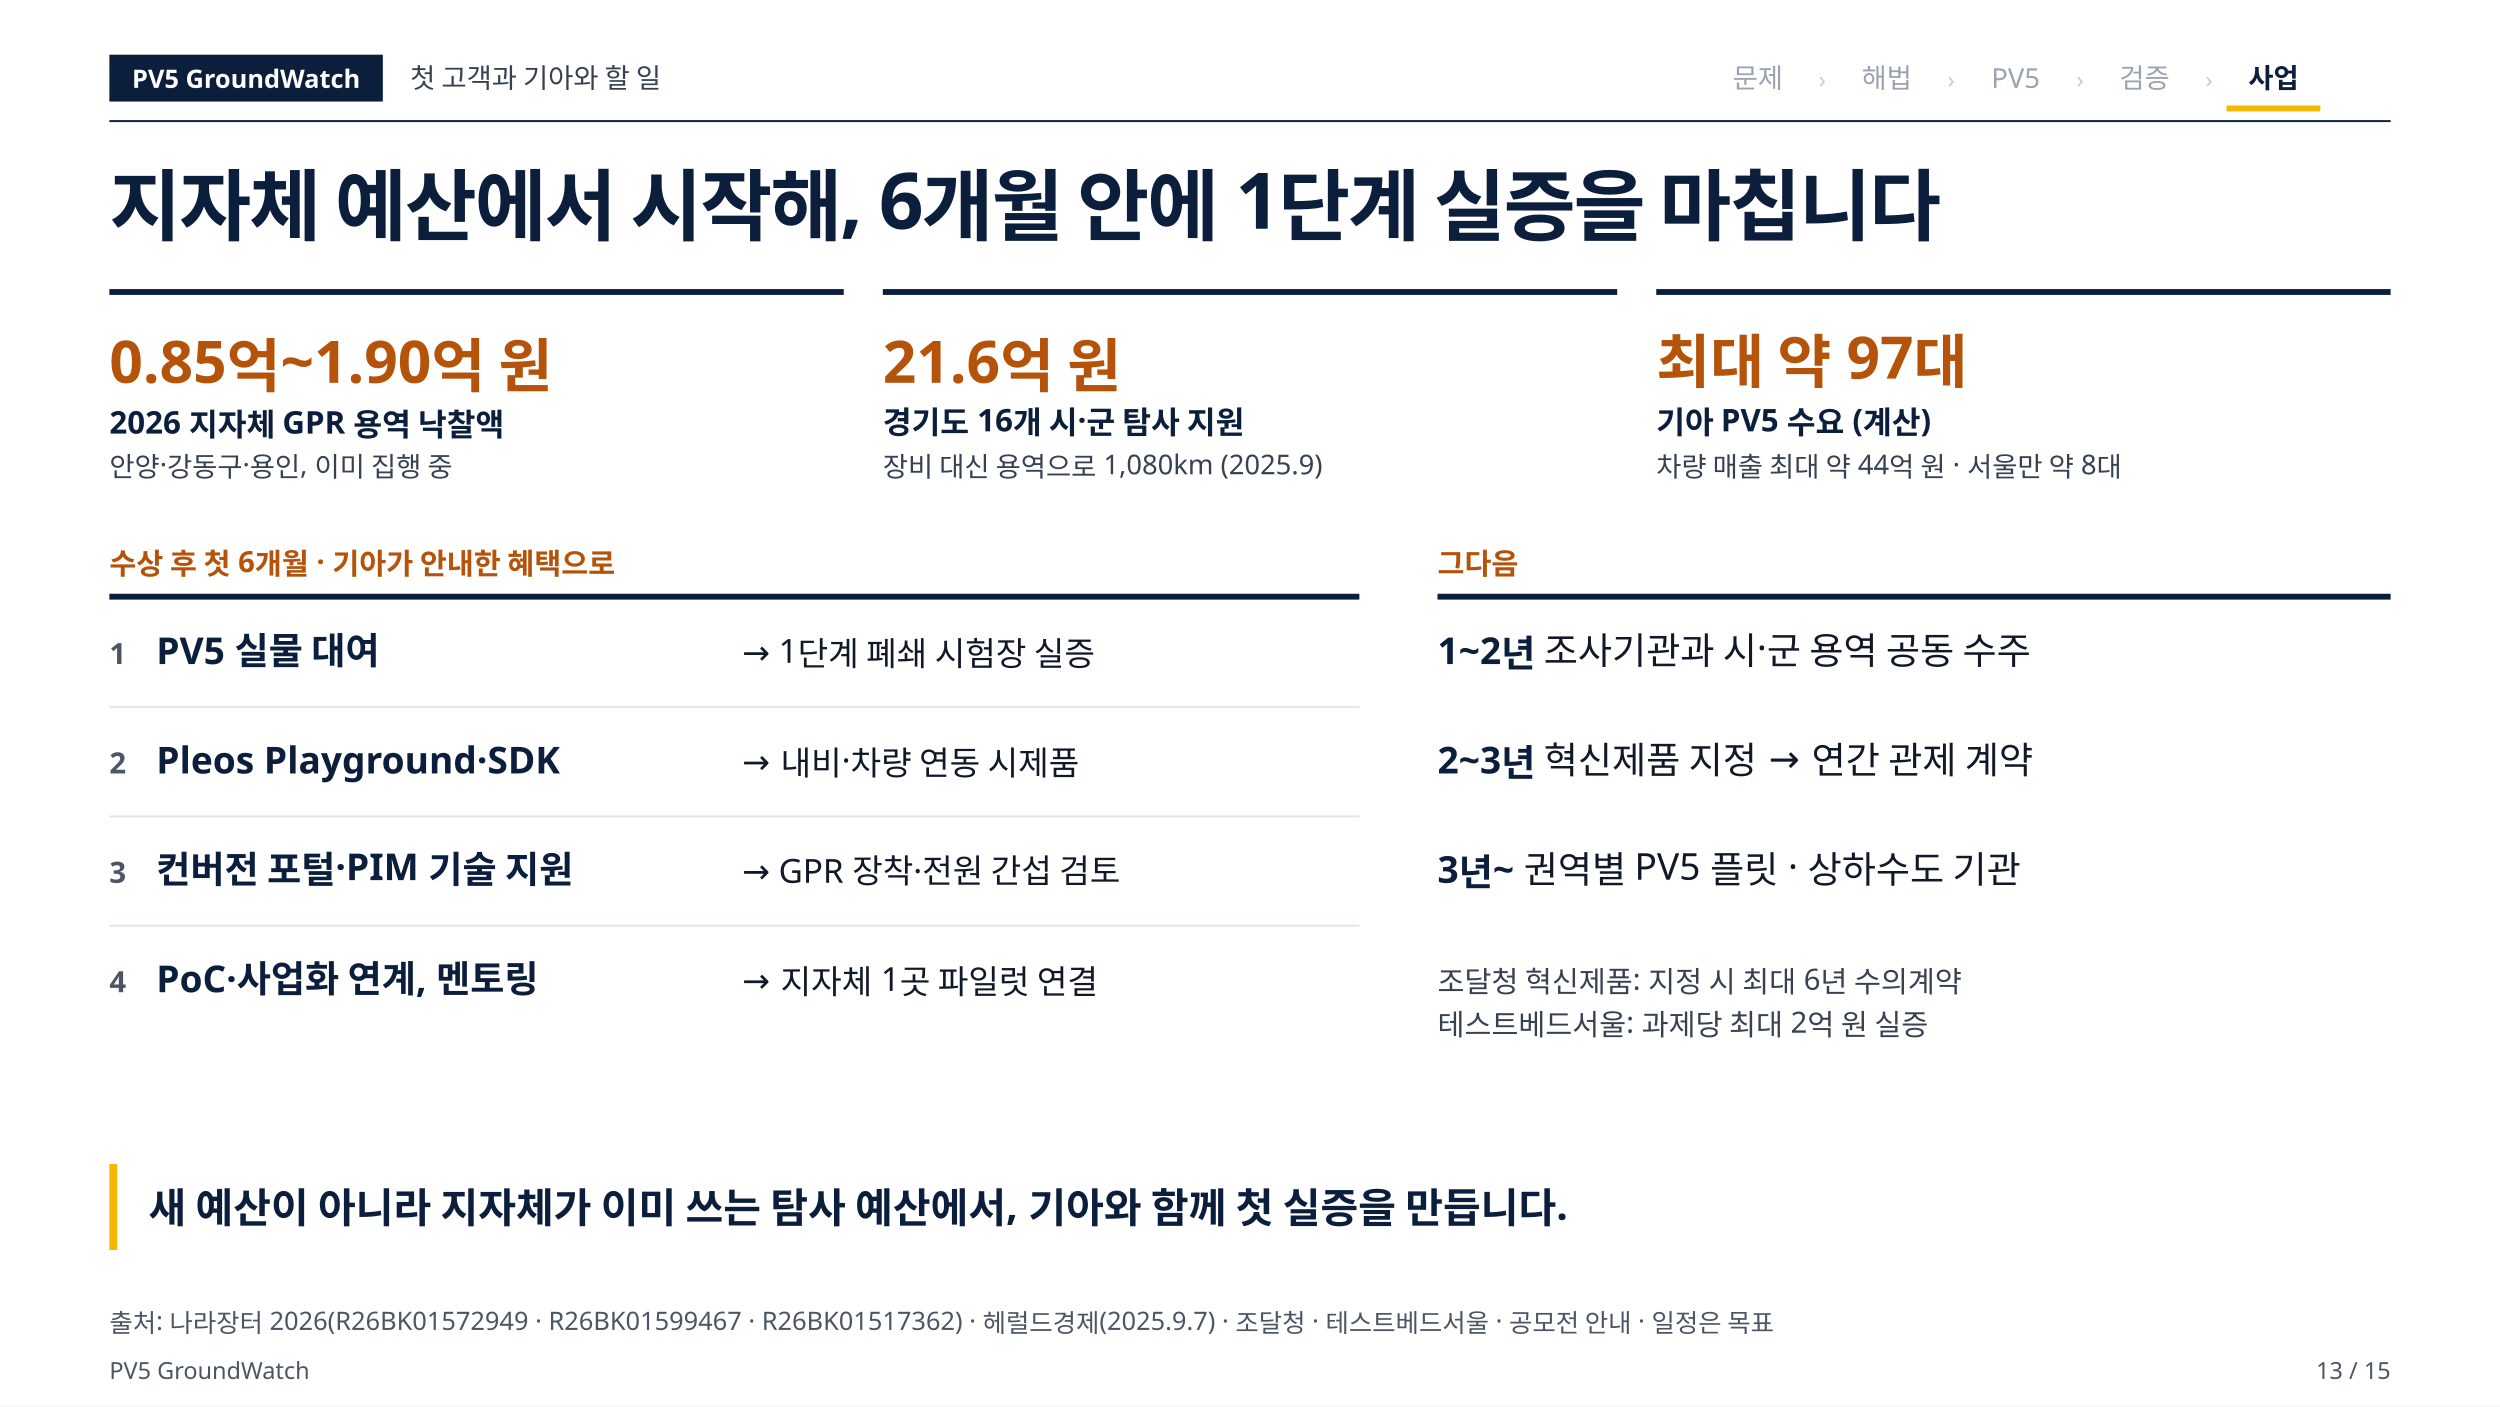
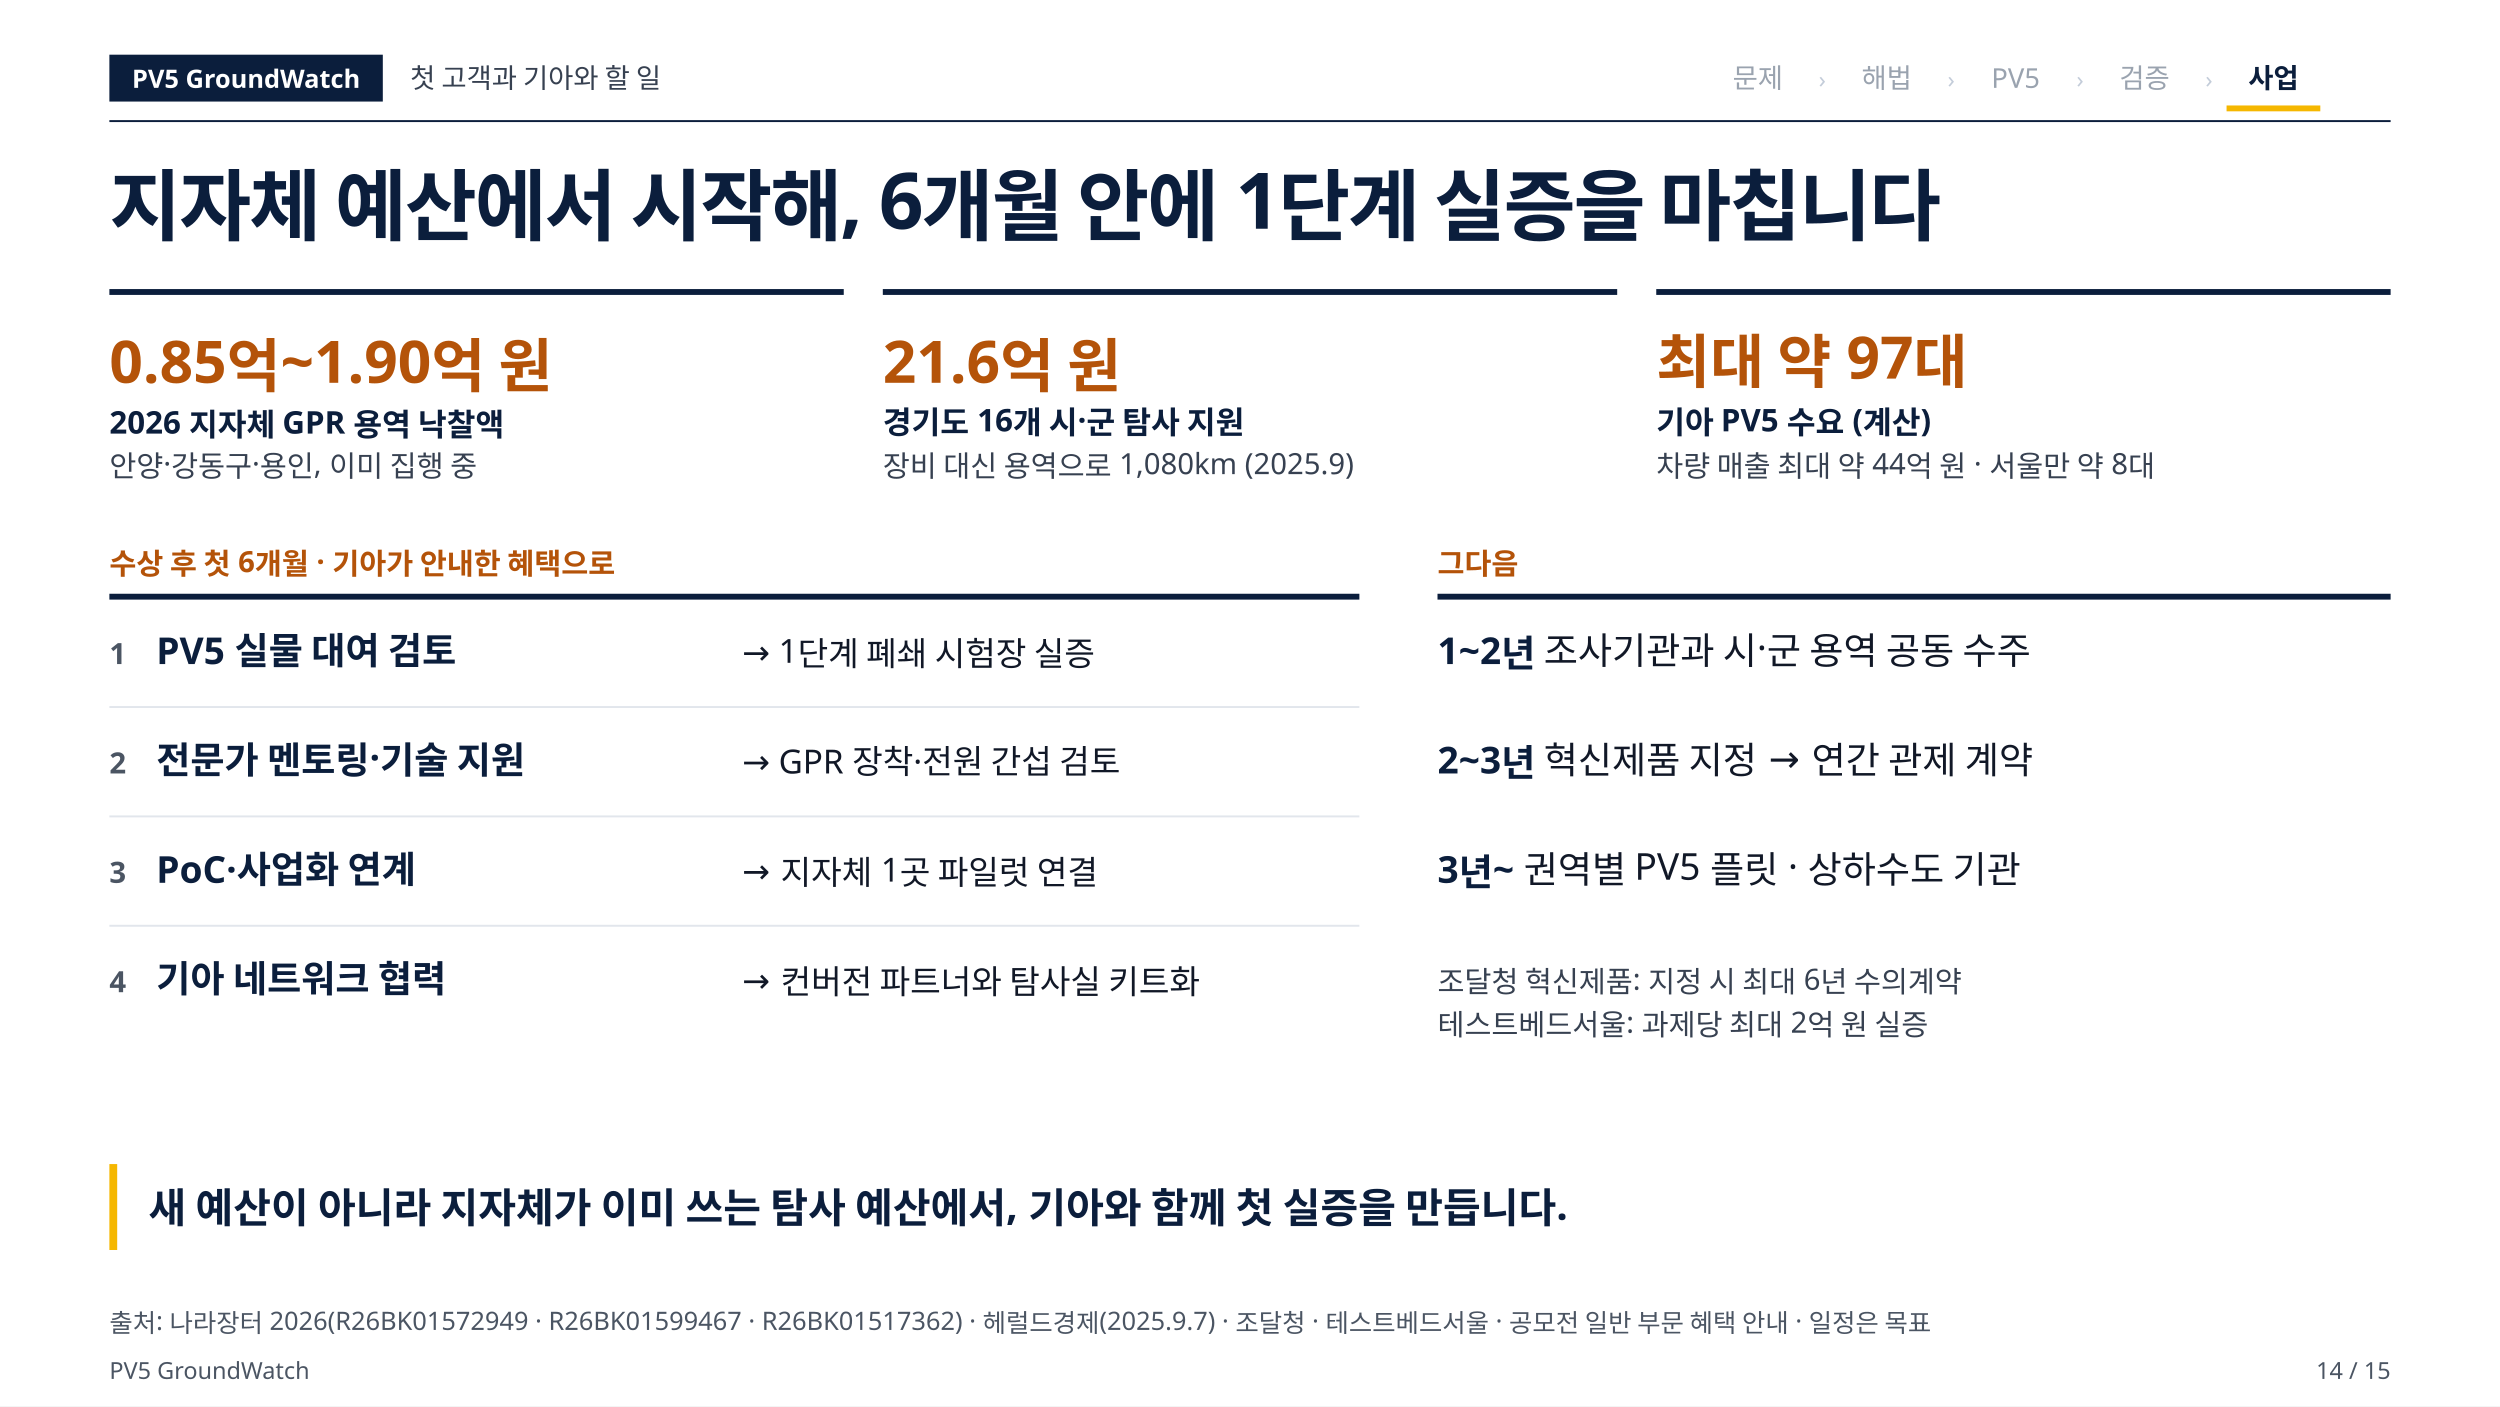
<svg xmlns="http://www.w3.org/2000/svg" viewBox="0 0 1280 720" lang="ko-KR" data-pptx-page-role="content" font-family="Pretendard, 'Malgun Gothic', sans-serif">
  <rect id="bg" x="0" y="0" width="1280" height="720" fill="#FFFFFF" />
  <g id="header" data-pptx-role="header" data-pptx-bounds="56 24 1168 40">
    <rect x="56" y="28" width="140" height="24" fill="#0B1E3C" />
    <text x="126" y="45" font-size="13" font-weight="bold" fill="#FFFFFF" text-anchor="middle">PV5 GroundWatch</text>
    <text x="210" y="45" font-size="14" fill="#374151">첫 고객과 기아와 할 일</text>
    <text x="900" y="45" font-size="14" font-weight="normal" fill="#9AA3AF" text-anchor="middle">문제</text>
    <text x="933" y="45" font-size="12" fill="#C3CCD9" text-anchor="middle">›</text>
    <text x="966" y="45" font-size="14" font-weight="normal" fill="#9AA3AF" text-anchor="middle">해법</text>
    <text x="999" y="45" font-size="12" fill="#C3CCD9" text-anchor="middle">›</text>
    <text x="1032" y="45" font-size="14" font-weight="normal" fill="#9AA3AF" text-anchor="middle">PV5</text>
    <text x="1065" y="45" font-size="12" fill="#C3CCD9" text-anchor="middle">›</text>
    <text x="1098" y="45" font-size="14" font-weight="normal" fill="#9AA3AF" text-anchor="middle">검증</text>
    <text x="1131" y="45" font-size="12" fill="#C3CCD9" text-anchor="middle">›</text>
    <text x="1164" y="45" font-size="14" font-weight="bold" fill="#0B1E3C" text-anchor="middle">사업</text>
    <rect x="1140" y="54" width="48" height="3" fill="#F5B700" />
    <line x1="56" y1="62" x2="1224" y2="62" stroke="#0B1E3C" stroke-width="1" />
  </g>
  <g id="title" data-pptx-bounds="56 80 1168 56" letter-spacing="-1">
    <text x="56" y="120" font-size="40" font-weight="bold" fill="#0B1E3C">지자체 예산에서 시작해, 6개월 안에 1단계 실증을 마칩니다</text>
  </g>
  <g id="facts" data-pptx-bounds="56 146 1168 104">
    <rect x="56" y="148" width="376" height="3" fill="#0B1E3C" />
    <text x="56" y="196" font-size="30" font-weight="bold" fill="#B45309">0.85억~1.90억 원</text>
    <text x="56" y="222" font-size="16" font-weight="bold" fill="#0B1E3C">2026 지자체 GPR 용역 낙찰액</text>
-     <text x="56" y="244" font-size="14" fill="#374151">안양·강동구·용인, 이미 집행 중</text>
+     <text x="56" y="244" font-size="15" fill="#374151">안양·강동구·용인, 이미 집행 중</text>
    <rect x="452" y="148" width="376" height="3" fill="#0B1E3C" />
    <text x="452" y="196" font-size="30" font-weight="bold" fill="#B45309">21.6억 원</text>
    <text x="452" y="222" font-size="16" font-weight="bold" fill="#0B1E3C">경기도 16개 시·군 탐사 지원</text>
-     <text x="452" y="244" font-size="14" fill="#374151">장비 대신 용역으로 1,080km (2025.9)</text>
+     <text x="452" y="244" font-size="15" fill="#374151">장비 대신 용역으로 1,080km (2025.9)</text>
    <rect x="848" y="148" width="376" height="3" fill="#0B1E3C" />
    <text x="848" y="196" font-size="30" font-weight="bold" fill="#B45309">최대 약 97대</text>
    <text x="848" y="222" font-size="16" font-weight="bold" fill="#0B1E3C">기아 PV5 수요 (계산)</text>
-     <text x="848" y="244" font-size="14" fill="#374151">차량 매출 최대 약 44억 원 · 서울만 약 8대</text>
+     <text x="848" y="244" font-size="15" fill="#374151">차량 매출 최대 약 44억 원 · 서울만 약 8대</text>
  </g>
  <g id="ask" data-pptx-bounds="56 272 640 300">
    <text x="56" y="294" font-size="15" font-weight="bold" fill="#B45309">수상 후 첫 6개월 · 기아가 안내한 혜택으로</text>
    <rect x="56" y="304" width="640" height="3" fill="#0B1E3C" />
    <text x="56" y="340" font-size="15" font-weight="bold" fill="#4B5563">1</text>
-     <text x="80" y="340" font-size="19" font-weight="bold" fill="#0B1E3C">PV5 실물 대여</text>
+     <text x="80" y="340" font-size="19" font-weight="bold" fill="#0B1E3C">PV5 실물 대여 검토</text>
    <text x="380" y="340" font-size="17" fill="#111827">→ 1단계 폐쇄 시험장 실증</text>
    <line x1="56" y1="362" x2="696" y2="362" stroke="#E2E6EC" stroke-width="1" />
    <text x="56" y="396" font-size="15" font-weight="bold" fill="#4B5563">2</text>
-     <text x="80" y="396" font-size="19" font-weight="bold" fill="#0B1E3C">Pleos Playground·SDK</text>
-     <text x="380" y="396" font-size="17" fill="#111827">→ 내비·차량 연동 시제품</text>
+     <text x="80" y="396" font-size="19" font-weight="bold" fill="#0B1E3C">전문가 멘토링·기술 지원</text>
+     <text x="380" y="396" font-size="17" fill="#111827">→ GPR 장착·전원 간섭 검토</text>
    <line x1="56" y1="418" x2="696" y2="418" stroke="#E2E6EC" stroke-width="1" />
    <text x="56" y="452" font-size="15" font-weight="bold" fill="#4B5563">3</text>
-     <text x="80" y="452" font-size="19" font-weight="bold" fill="#0B1E3C">컨버전 포털·PIM 기술 지원</text>
-     <text x="380" y="452" font-size="17" fill="#111827">→ GPR 장착·전원 간섭 검토</text>
+     <text x="80" y="452" font-size="19" font-weight="bold" fill="#0B1E3C">PoC·사업화 연계</text>
+     <text x="380" y="452" font-size="17" fill="#111827">→ 지자체 1곳 파일럿 연결</text>
    <line x1="56" y1="474" x2="696" y2="474" stroke="#E2E6EC" stroke-width="1" />
    <text x="56" y="508" font-size="15" font-weight="bold" fill="#4B5563">4</text>
-     <text x="80" y="508" font-size="19" font-weight="bold" fill="#0B1E3C">PoC·사업화 연계, 멘토링</text>
-     <text x="380" y="508" font-size="17" fill="#111827">→ 지자체 1곳 파일럿 연결</text>
+     <text x="80" y="508" font-size="19" font-weight="bold" fill="#0B1E3C">기아 네트워크 협력</text>
+     <text x="380" y="508" font-size="17" fill="#111827">→ 컨버전 파트너와 탐사실 키트화</text>
  </g>
  <g id="next" data-pptx-bounds="736 272 488 300">
    <text x="736" y="294" font-size="15" font-weight="bold" fill="#B45309">그다음</text>
    <rect x="736" y="304" width="488" height="3" fill="#0B1E3C" />
    <text x="736" y="340" font-size="19" font-weight="bold" fill="#0B1E3C">1~2년 <tspan font-weight="normal" fill="#111827">조사기관과 시·군 용역 공동 수주</tspan>
    </text>
    <text x="736" y="396" font-size="19" font-weight="bold" fill="#0B1E3C">2~3년 <tspan font-weight="normal" fill="#111827">혁신제품 지정 → 연간 관제 계약</tspan>
    </text>
    <text x="736" y="452" font-size="19" font-weight="bold" fill="#0B1E3C">3년~ <tspan font-weight="normal" fill="#111827">권역별 PV5 플릿 · 상하수도 기관</tspan>
    </text>
    <text x="736" y="508" font-size="15" fill="#374151">조달청 혁신제품: 지정 시 최대 6년 수의계약</text>
    <text x="736" y="530" font-size="15" fill="#374151">테스트베드서울: 과제당 최대 2억 원 실증</text>
  </g>
  <g id="conclusion" data-pptx-bounds="56 596 1168 44">
    <rect x="56" y="596" width="4" height="44" fill="#F5B700" />
    <text x="76" y="626" font-size="21" font-weight="bold" fill="#0B1E3C">새 예산이 아니라 지자체가 이미 쓰는 탐사 예산에서, 기아와 함께 첫 실증을 만듭니다.</text>
  </g>
  <g id="source" data-pptx-bounds="56 668 1168 20">
-     <text x="56" y="682" font-size="13" fill="#4B5563">출처: 나라장터 2026(R26BK01572949 · R26BK01599467 · R26BK01517362) · 헤럴드경제(2025.9.7) · 조달청 · 테스트베드서울 · 공모전 안내 · 일정은 목표</text>
+     <text x="56" y="682" font-size="13" fill="#4B5563">출처: 나라장터 2026(R26BK01572949 · R26BK01599467 · R26BK01517362) · 헤럴드경제(2025.9.7) · 조달청 · 테스트베드서울 · 공모전 일반 부문 혜택 안내 · 일정은 목표</text>
  </g>
  <g id="footer" data-pptx-role="footer" data-pptx-bounds="56 692 1168 22" fill="#4B5563" font-size="12">
    <text x="56" y="706">PV5 GroundWatch</text>
-     <text x="1224" y="706" text-anchor="end">13 / 15</text>
+     <text x="1224" y="706" text-anchor="end">14 / 15</text>
  </g>
</svg>
